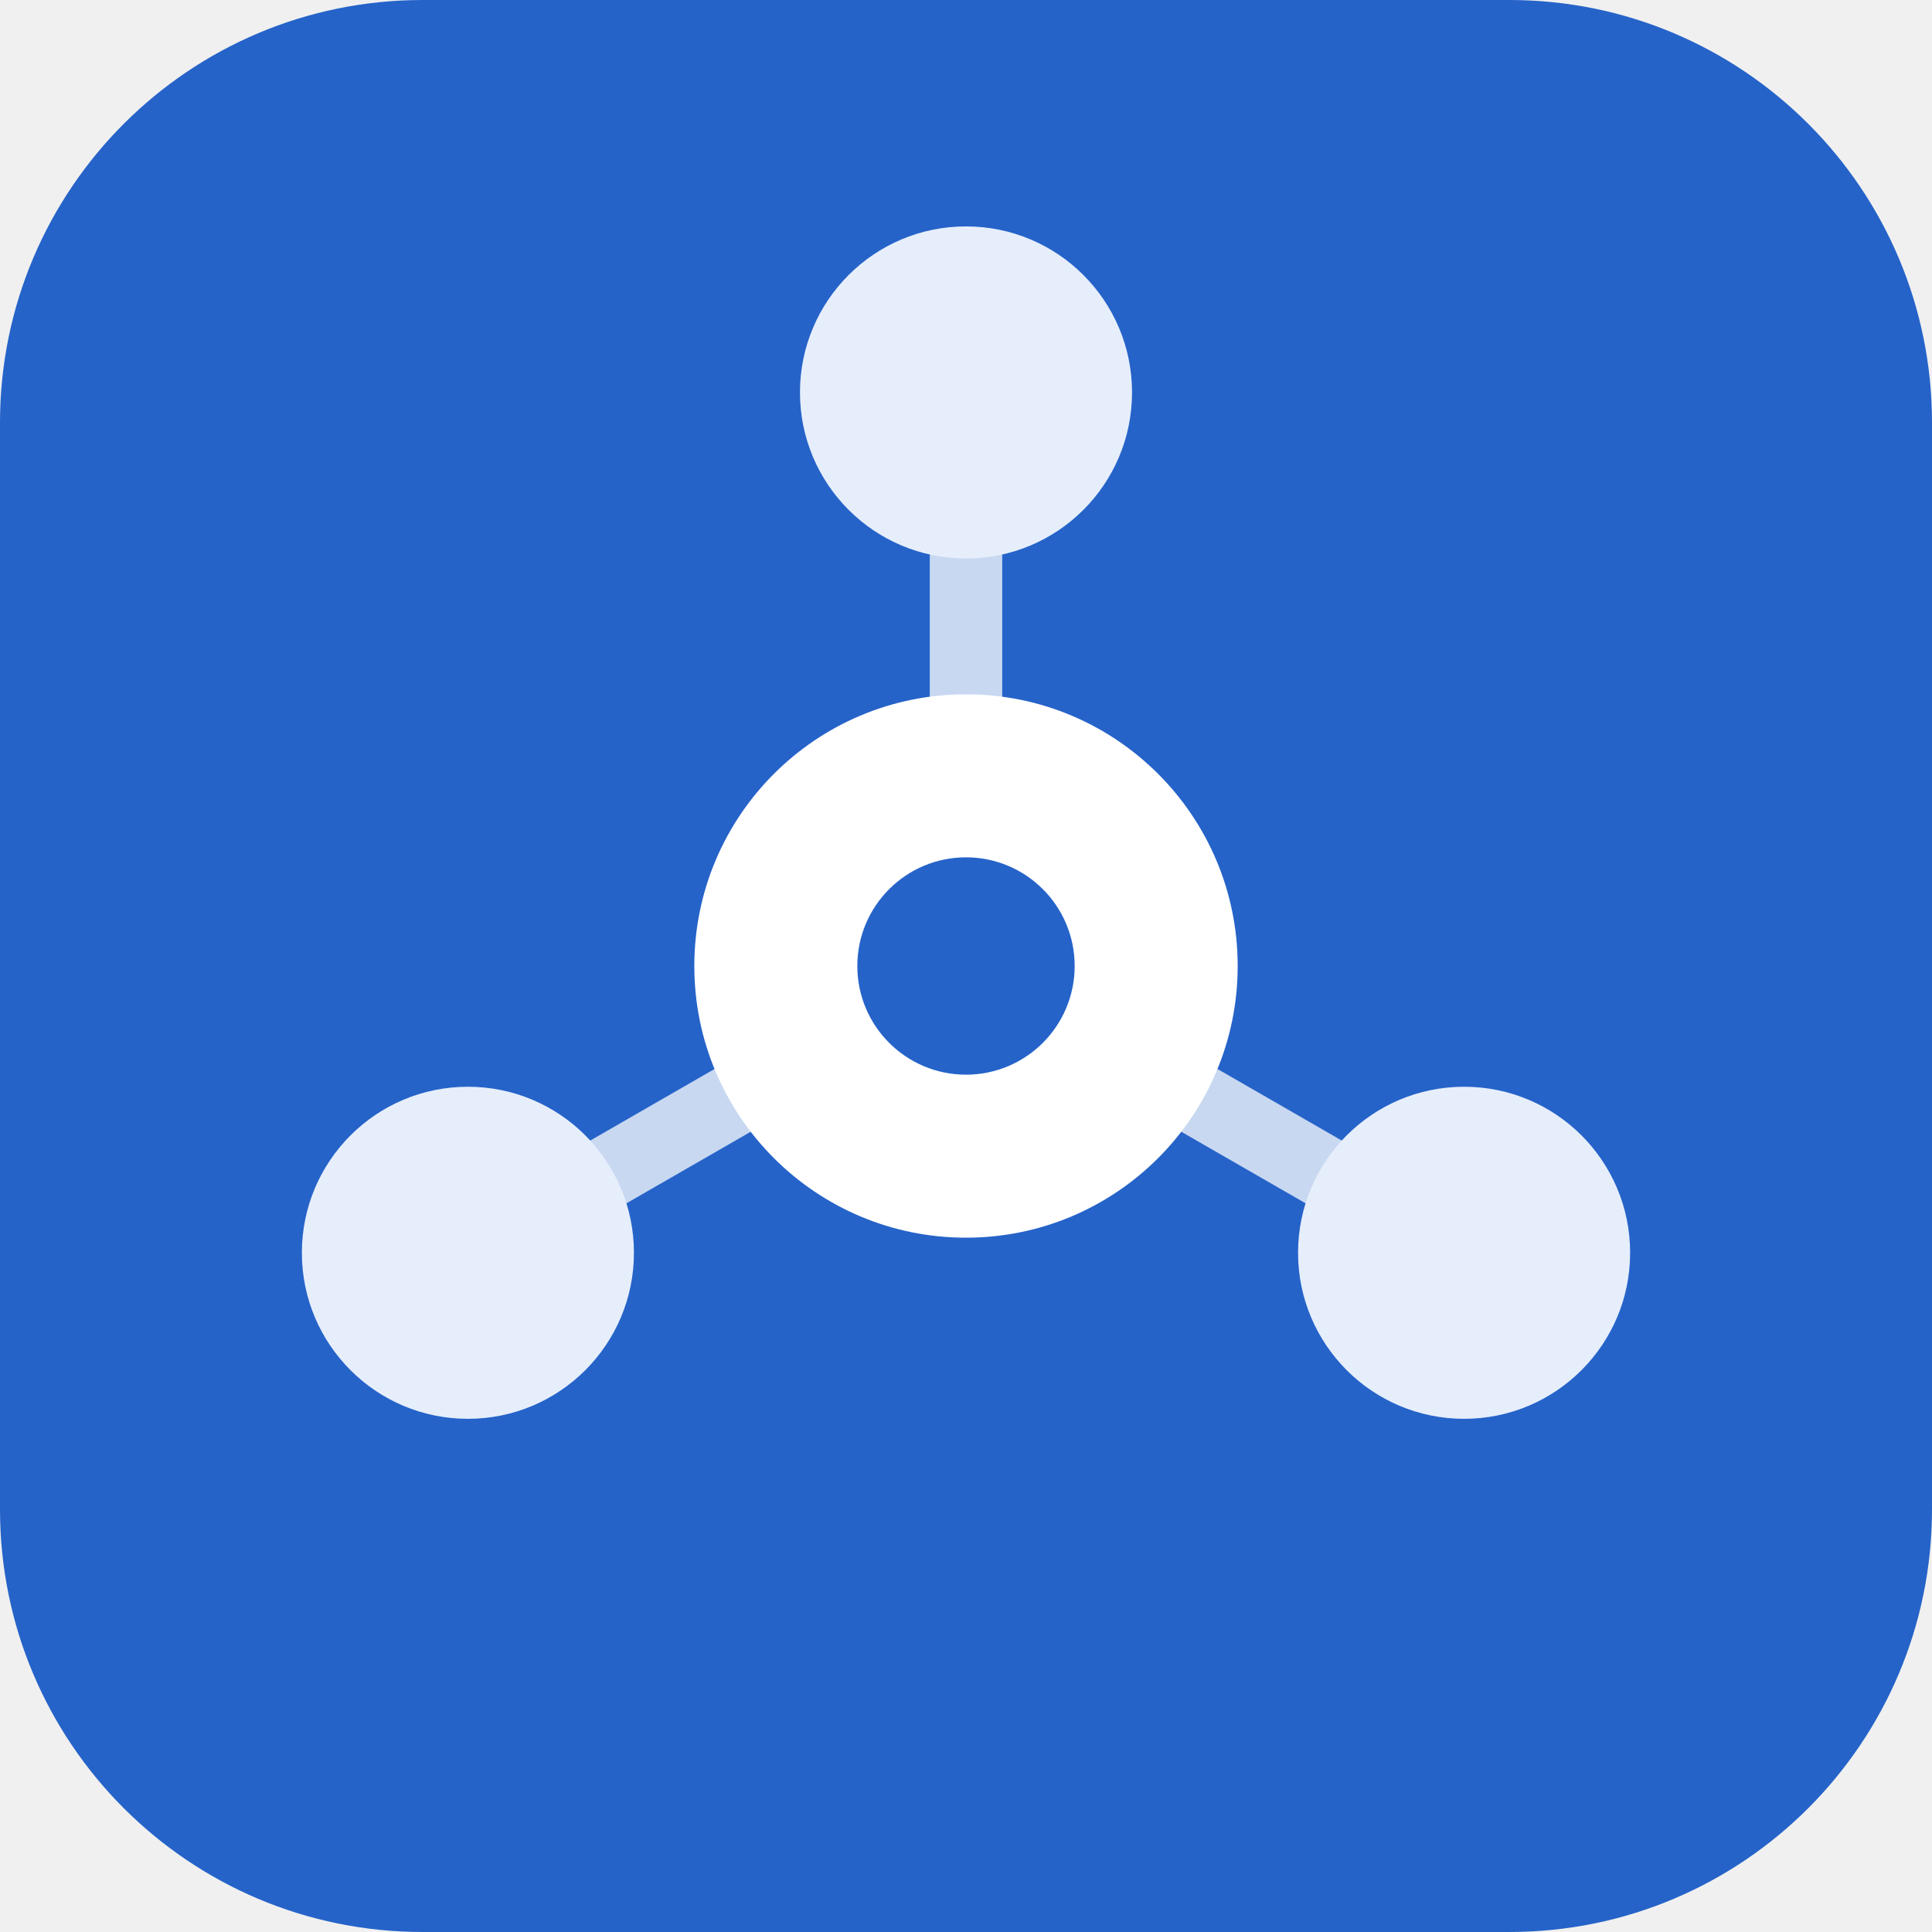
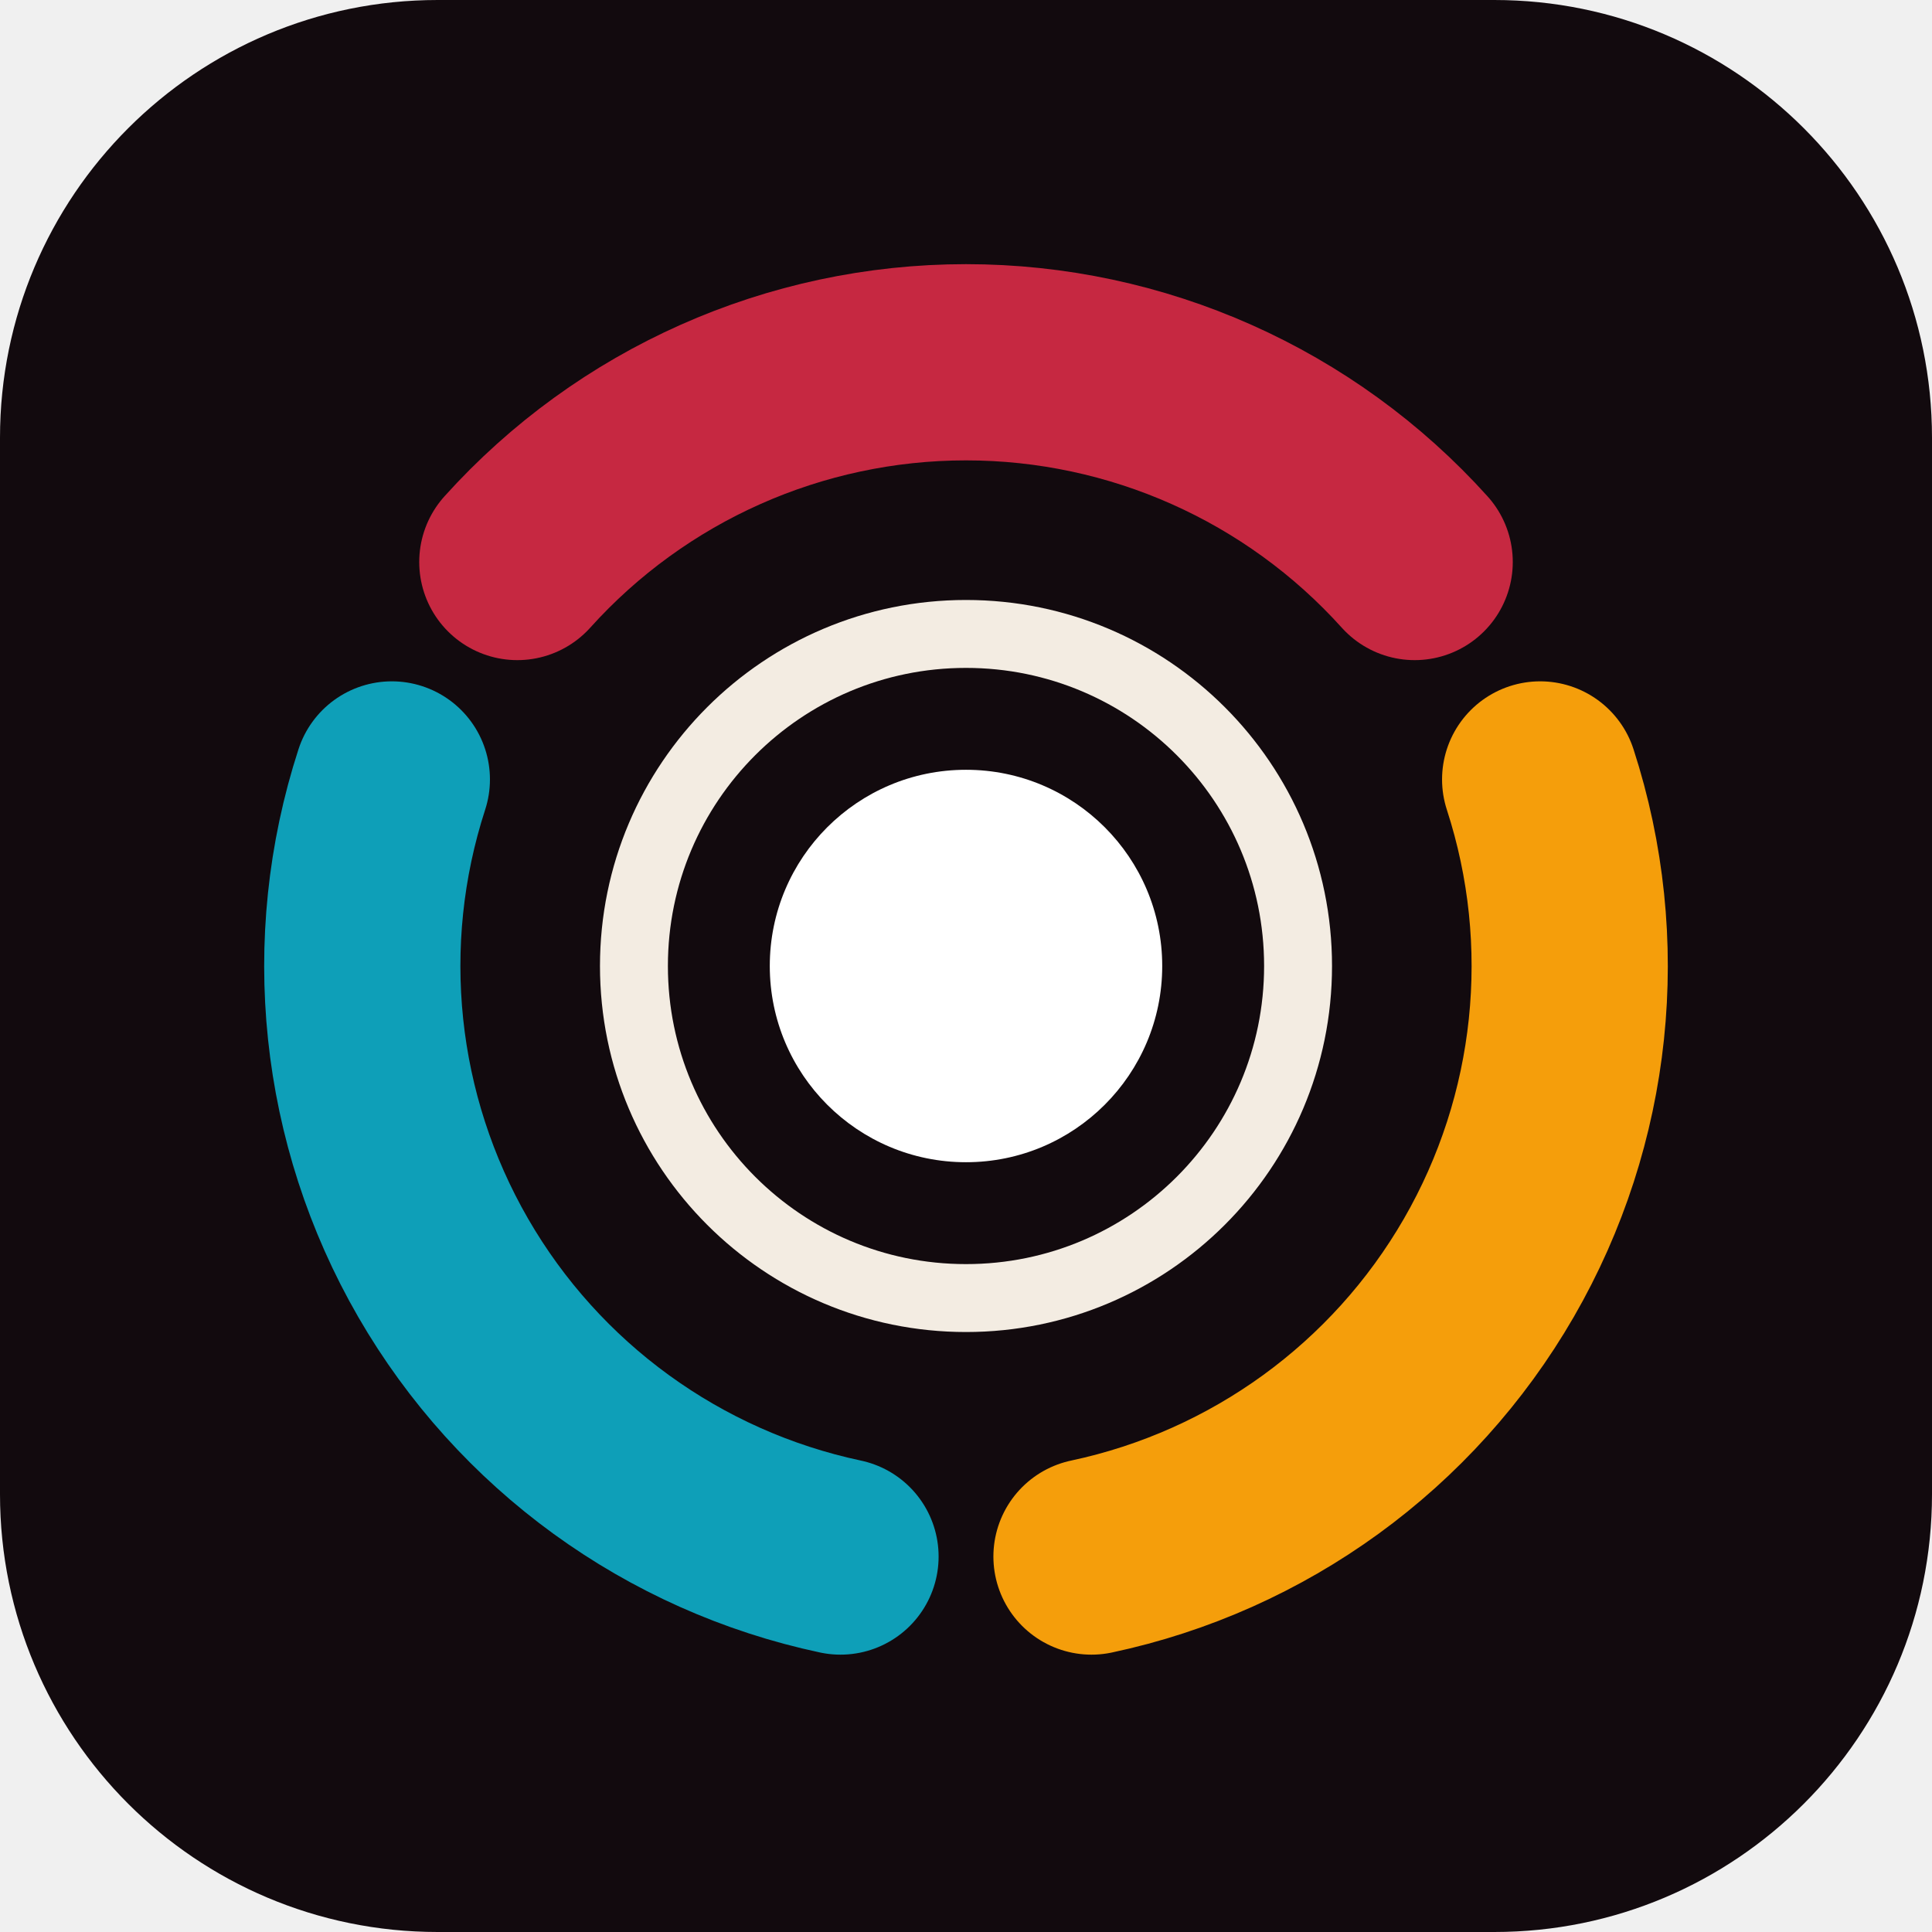
- <svg xmlns="http://www.w3.org/2000/svg" width="128" height="128" viewBox="0 0 64 64" role="img" aria-labelledby="t">
-   <rect width="64" height="64" rx="14" fill="#2563c9" />
-   <g stroke="#ffffff" stroke-width="2.4" stroke-linecap="round" opacity="0.75">
-     <line x1="32" y1="32" x2="32" y2="13" />
-     <line x1="32" y1="32" x2="15.5" y2="41.5" />
-     <line x1="32" y1="32" x2="48.5" y2="41.5" />
+ <svg xmlns="http://www.w3.org/2000/svg" width="256" height="256" viewBox="0 0 256 256" role="img" aria-labelledby="t">
+   <rect width="256" height="256" rx="58" fill="#120a0e" />
+   <g fill="none" stroke-width="26" stroke-linecap="round">
+     <path d="M68.55 74.47A80 80 0 0 1 187.45 74.47" stroke="#c62841" />
+     <path d="M204.08 103.28A80 80 0 0 1 144.63 206.25" stroke="#f59e0b" />
+     <path d="M111.37 206.25A80 80 0 0 1 51.92 103.28" stroke="#0e9fb8" />
  </g>
-   <circle cx="32" cy="13" r="5.5" fill="#e6eefb" />
-   <circle cx="15.5" cy="41.5" r="5.5" fill="#e6eefb" />
-   <circle cx="48.5" cy="41.5" r="5.5" fill="#e6eefb" />
-   <circle cx="32" cy="32" r="9" fill="#ffffff" />
-   <circle cx="32" cy="32" r="3.6" fill="#2563c9" />
+   <circle cx="128" cy="128" r="44" fill="none" stroke="#f3ece2" stroke-width="9" />
+   <circle cx="128" cy="128" r="26" fill="#ffffff" />
</svg>
